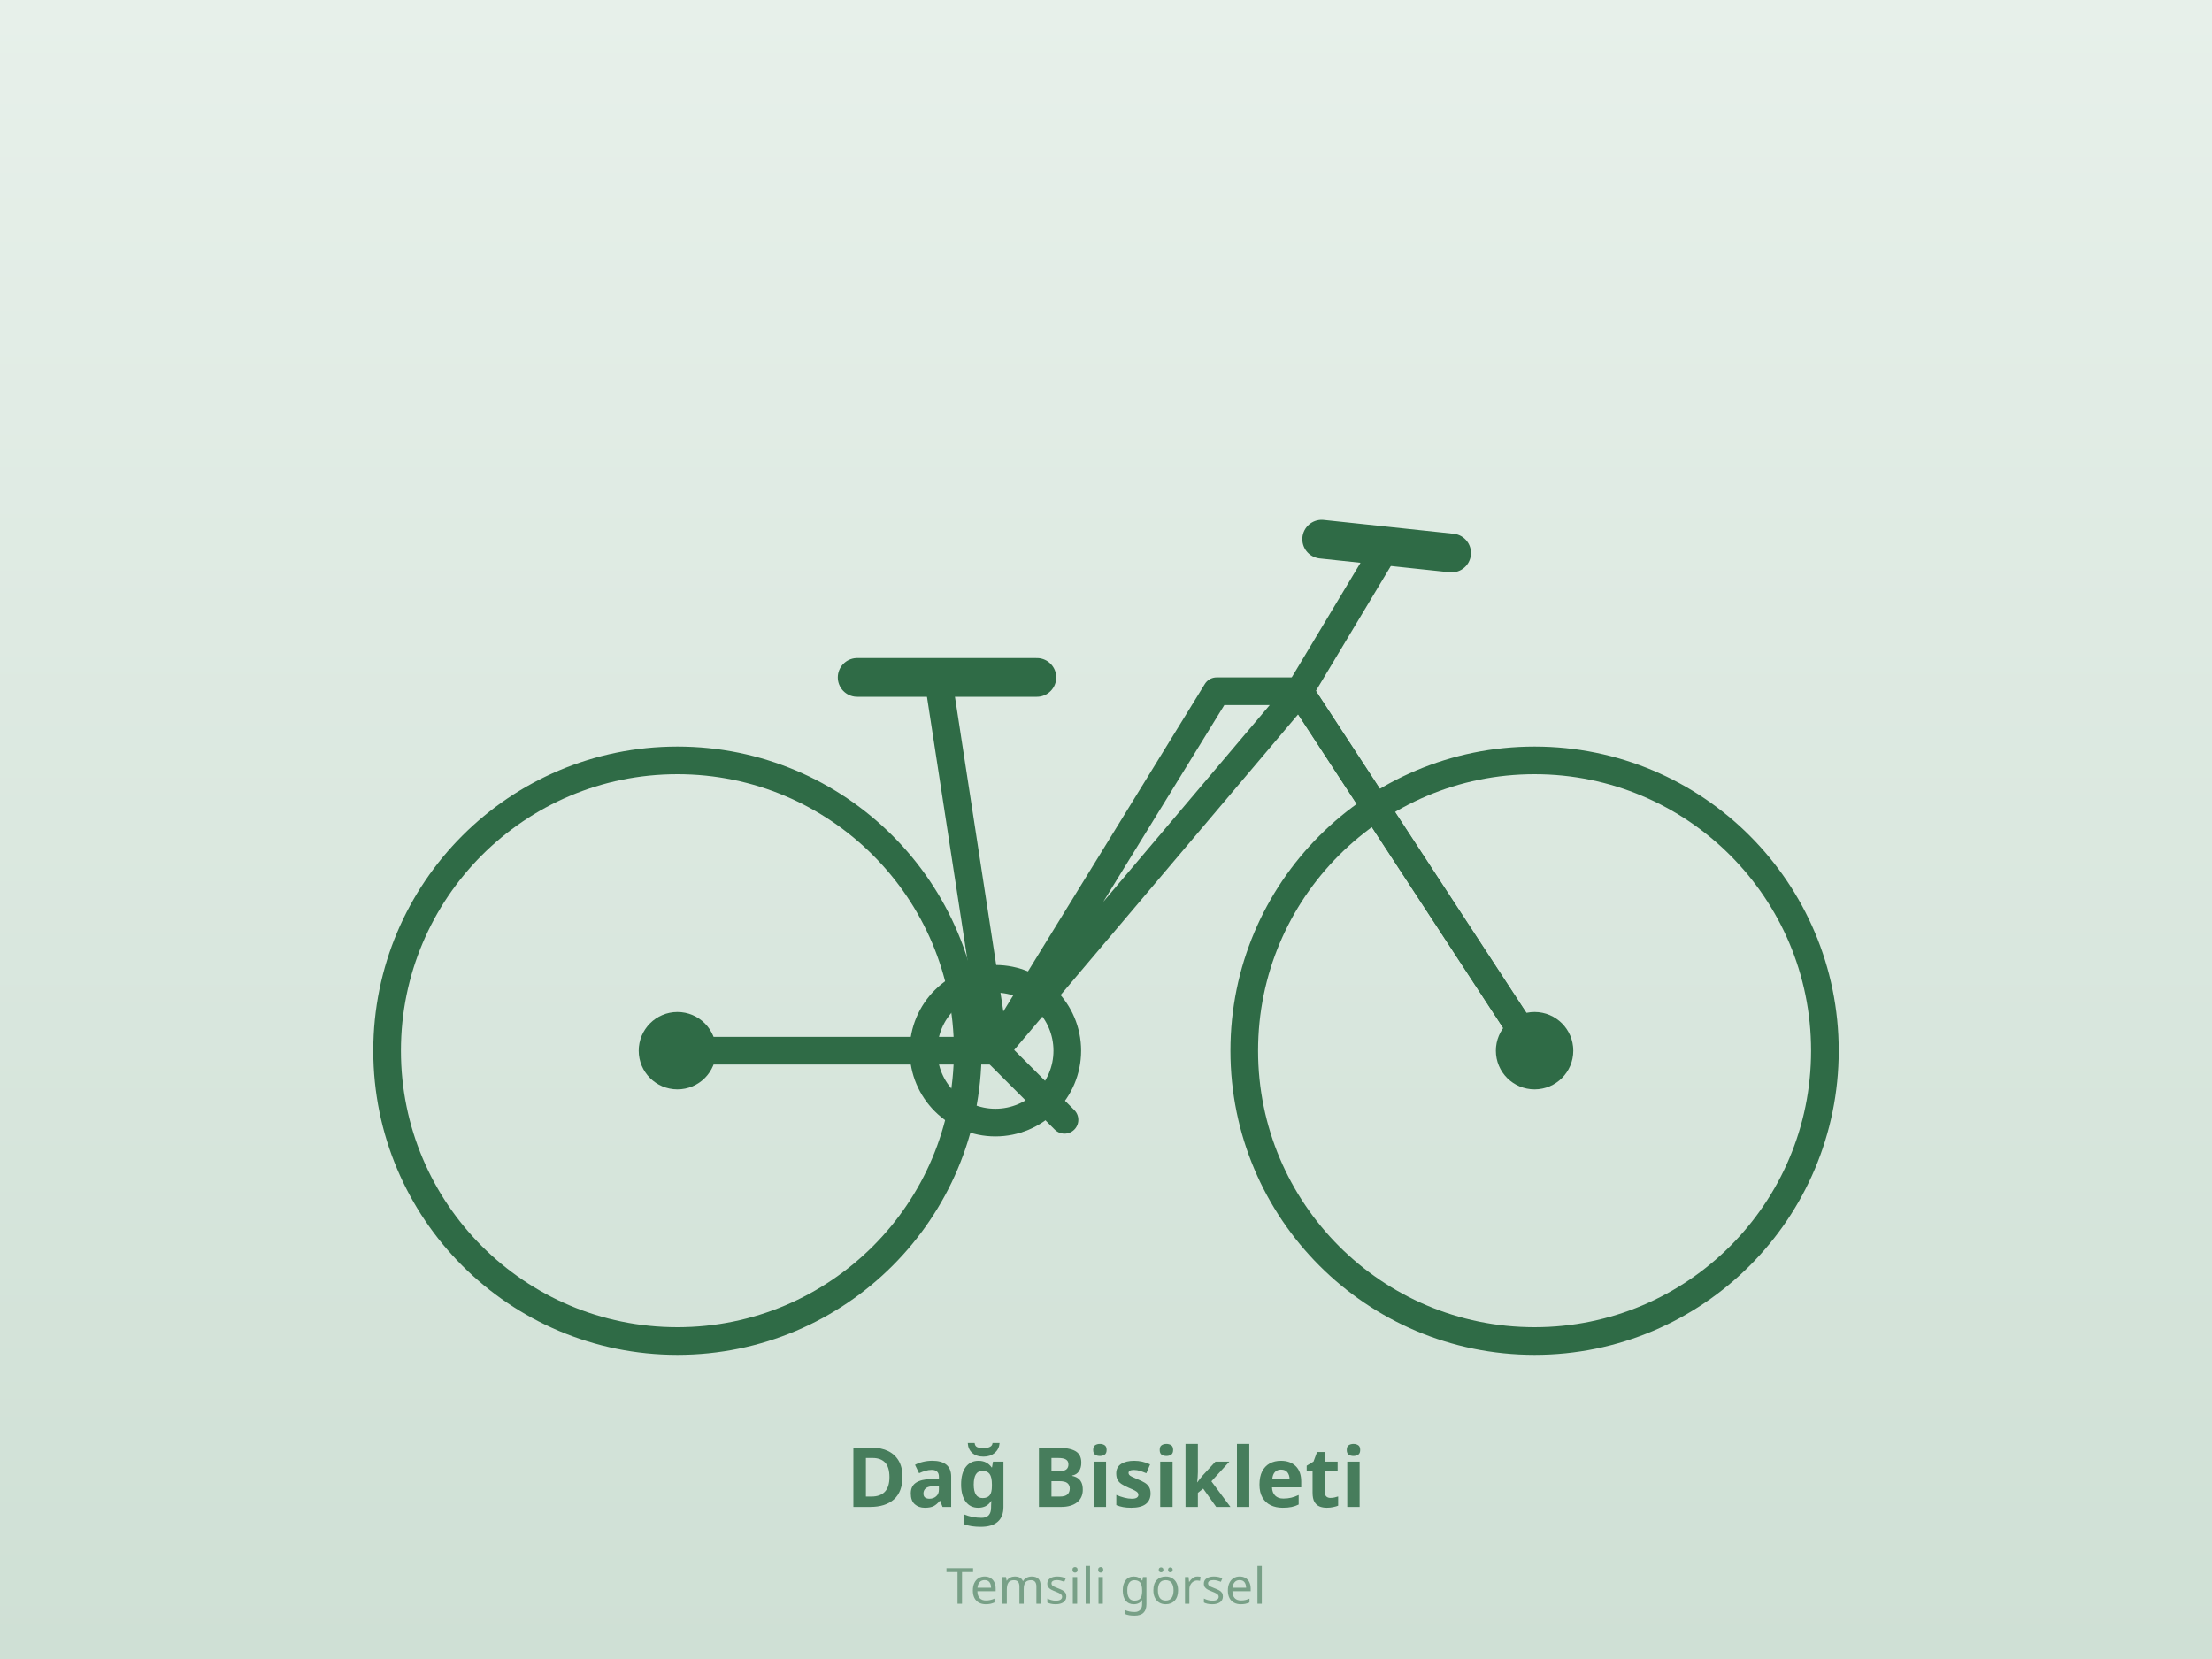
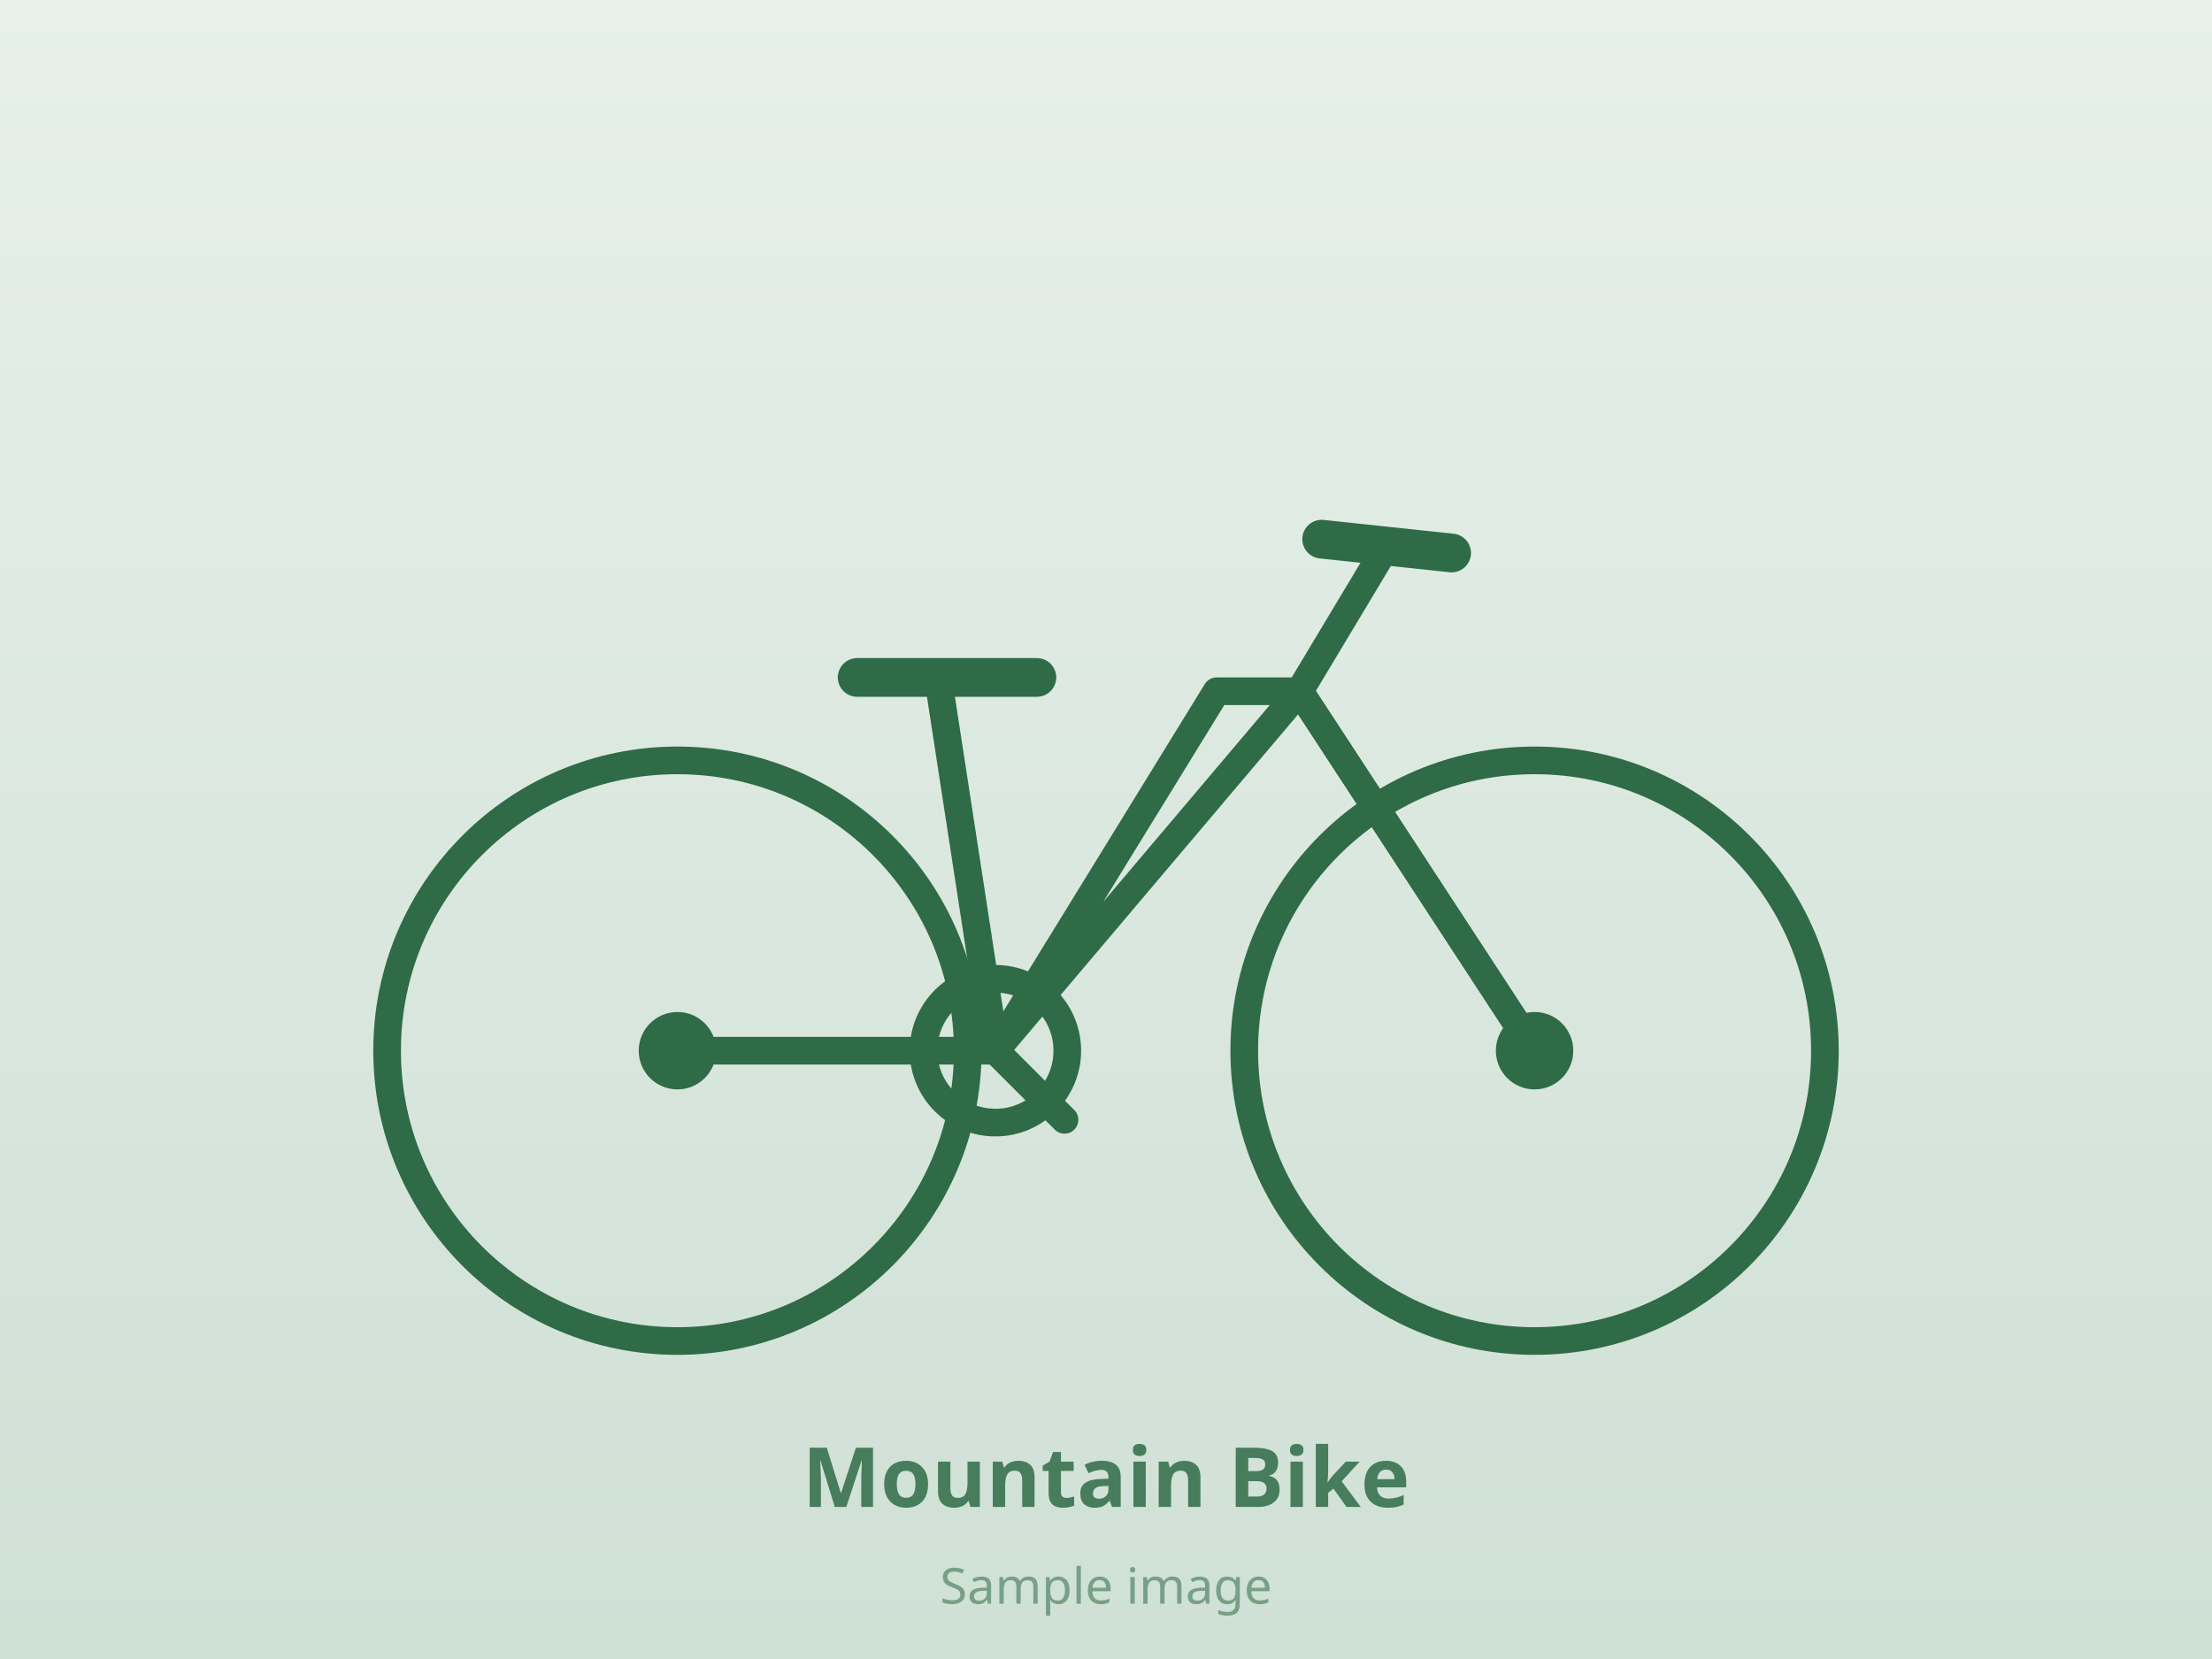
- <svg xmlns="http://www.w3.org/2000/svg" viewBox="0 0 800 600" width="800" height="600" role="img" aria-label="Dağ Bisikleti — temsili görsel">
+ <svg xmlns="http://www.w3.org/2000/svg" viewBox="0 0 800 600" width="800" height="600" role="img" aria-label="Mountain Bike — sample image">
  <defs>
    <linearGradient id="g-mountain-01" x1="0" y1="0" x2="0" y2="1">
      <stop offset="0" stop-color="#e7f0ea" />
      <stop offset="1" stop-color="#cfe0d5" />
    </linearGradient>
  </defs>
  <rect width="800" height="600" fill="url(#g-mountain-01)" />
  <g fill="none" stroke="#2f6b46" stroke-width="10" stroke-linecap="round" stroke-linejoin="round">
    <circle cx="245" cy="380" r="105" />
    <circle cx="555" cy="380" r="105" />
    <circle cx="245" cy="380" r="14" fill="#2f6b46" stroke="none" />
    <circle cx="555" cy="380" r="14" fill="#2f6b46" stroke="none" />
    <path d="M245 380 L360 380 L470 250 L555 380 M360 380 L440 250 L470 250 M440 250 L470 250" />
    <path d="M360 380 L340 250" />
    <path d="M310 245 L375 245" stroke-width="14" />
    <path d="M470 250 L500 200" />
    <path d="M478 195 L525 200" stroke-width="14" />
    <path d="M470 250 L555 380" />
    <circle cx="360" cy="380" r="26" />
    <path d="M360 380 L385 405" />
  </g>
-   <text x="400" y="545" text-anchor="middle" font-family="system-ui, sans-serif" font-size="30" font-weight="600" fill="#2f6b46" opacity="0.85">Dağ Bisikleti</text>
-   <text x="400" y="580" text-anchor="middle" font-family="system-ui, sans-serif" font-size="18" fill="#2f6b46" opacity="0.55">Temsili görsel</text>
+   <text x="400" y="545" text-anchor="middle" font-family="system-ui, sans-serif" font-size="30" font-weight="600" fill="#2f6b46" opacity="0.85">Mountain Bike</text>
+   <text x="400" y="580" text-anchor="middle" font-family="system-ui, sans-serif" font-size="18" fill="#2f6b46" opacity="0.55">Sample image</text>
</svg>
